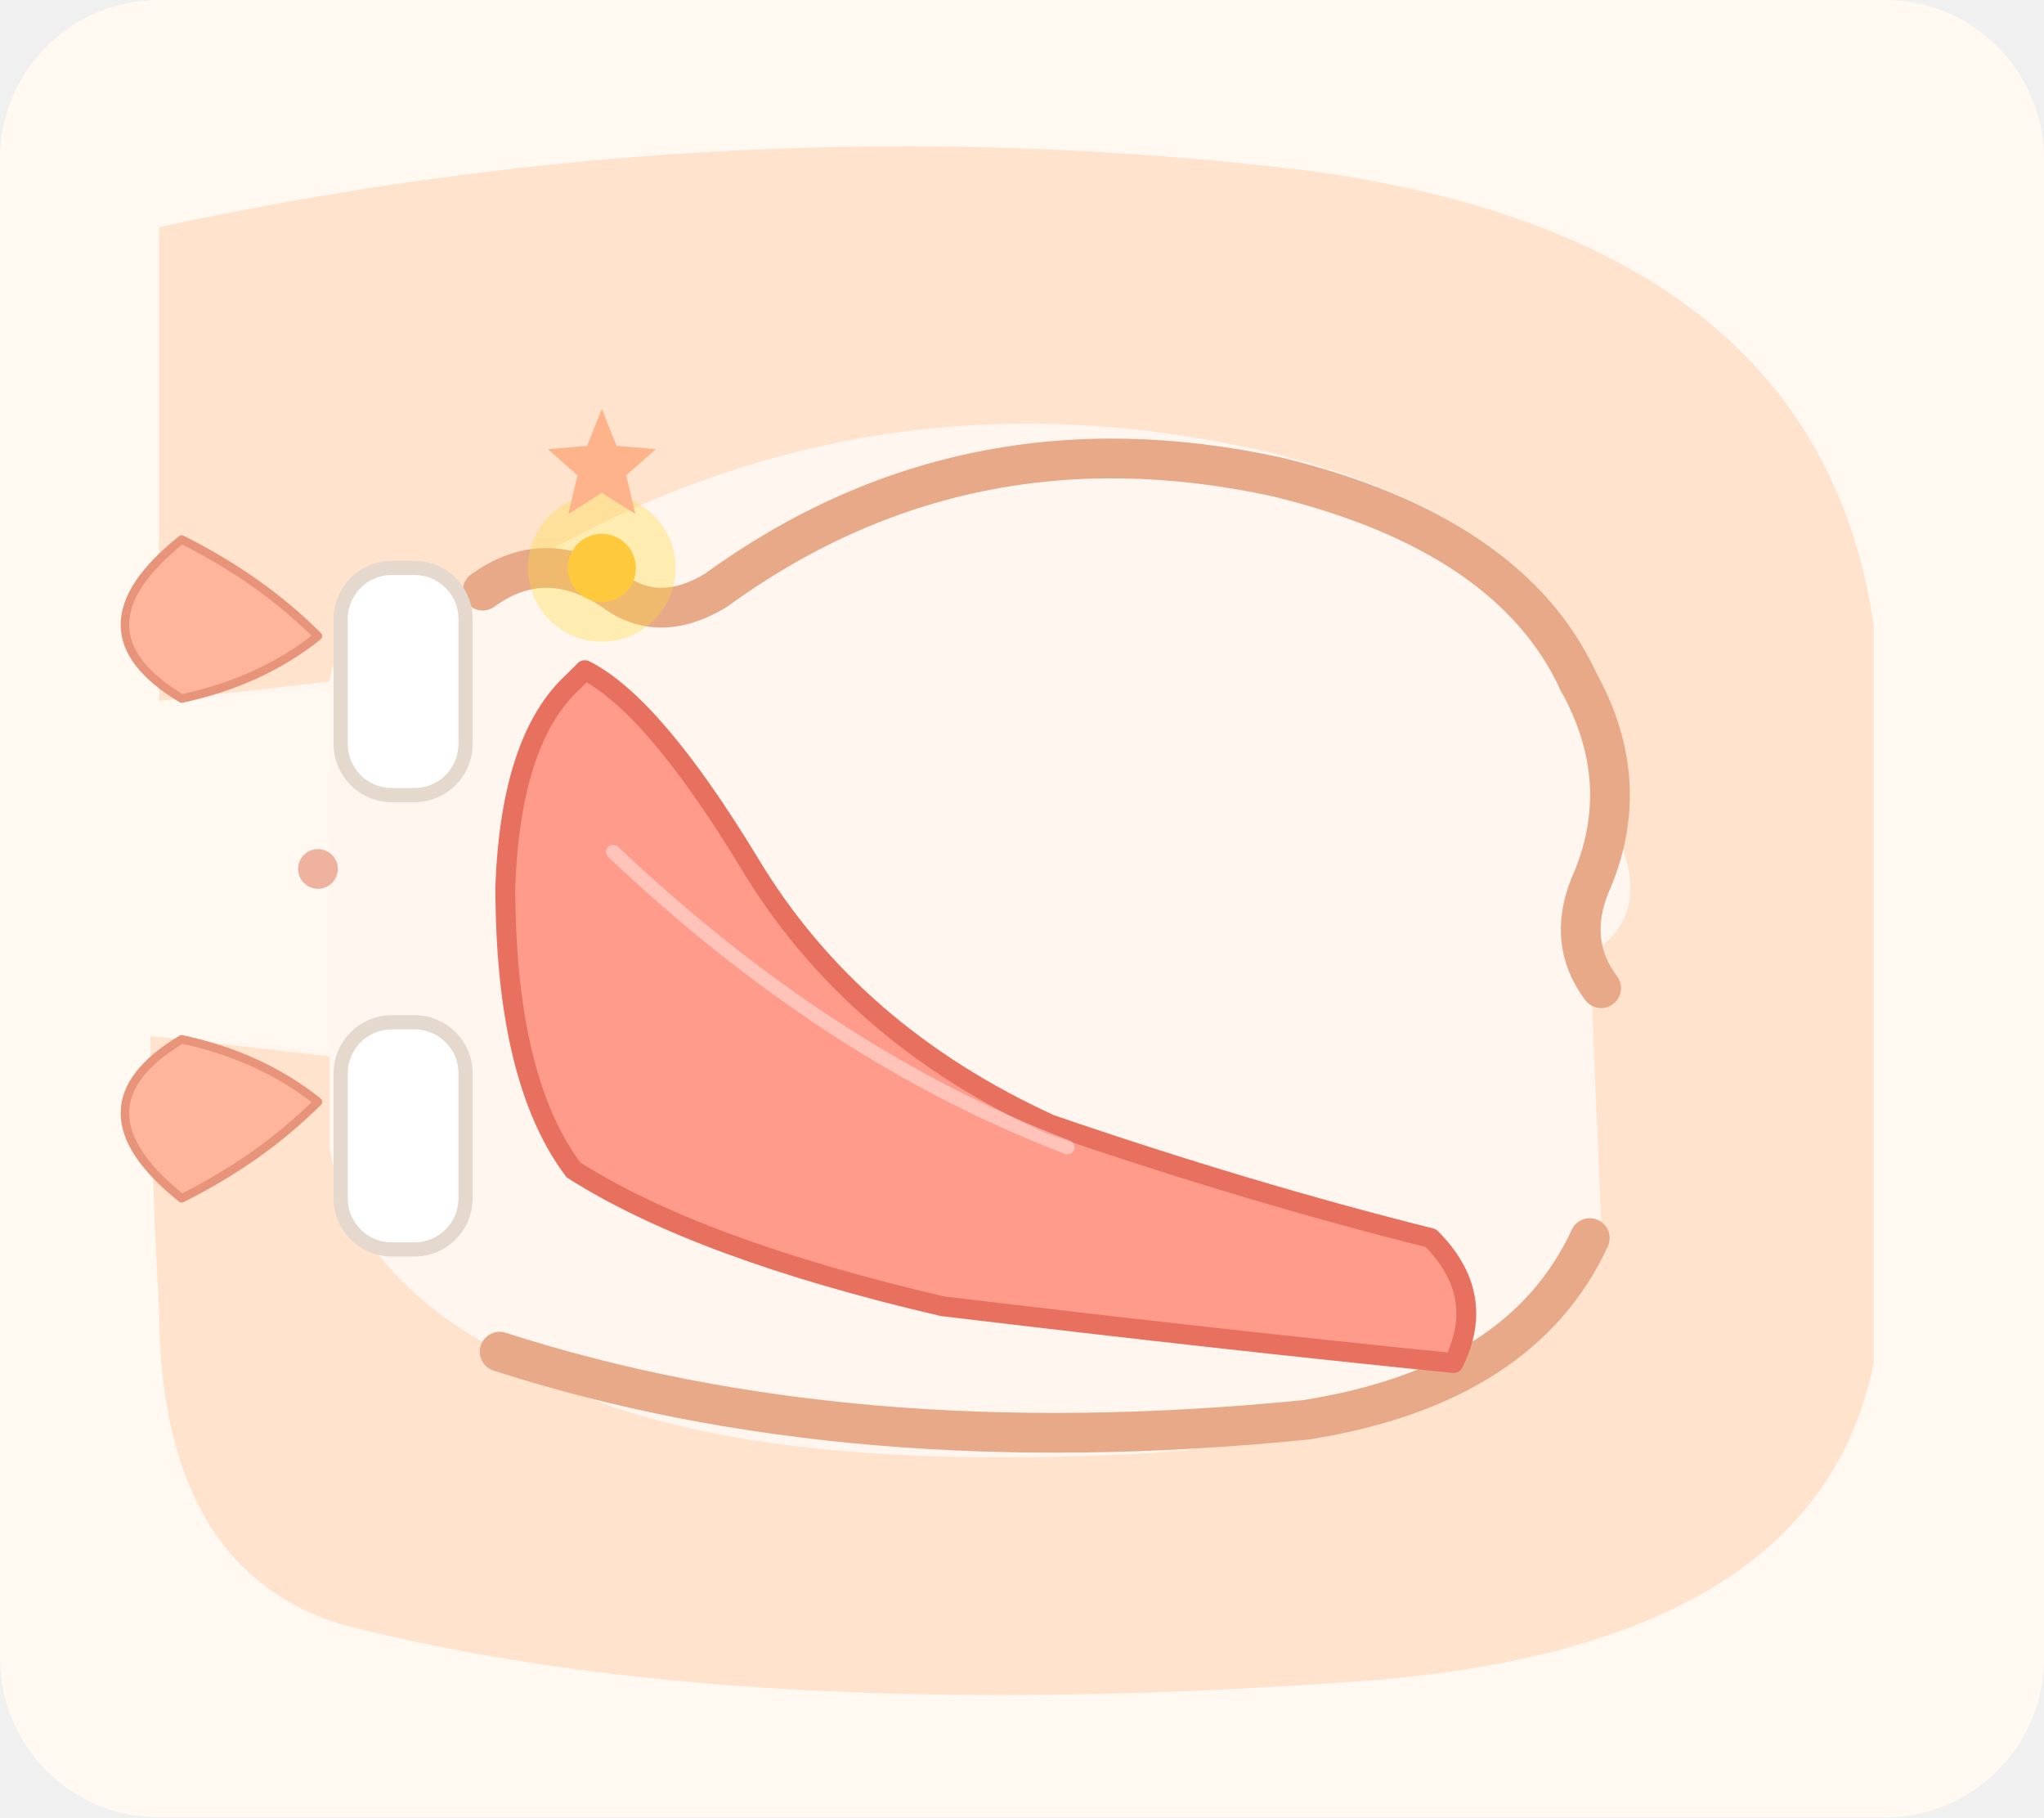
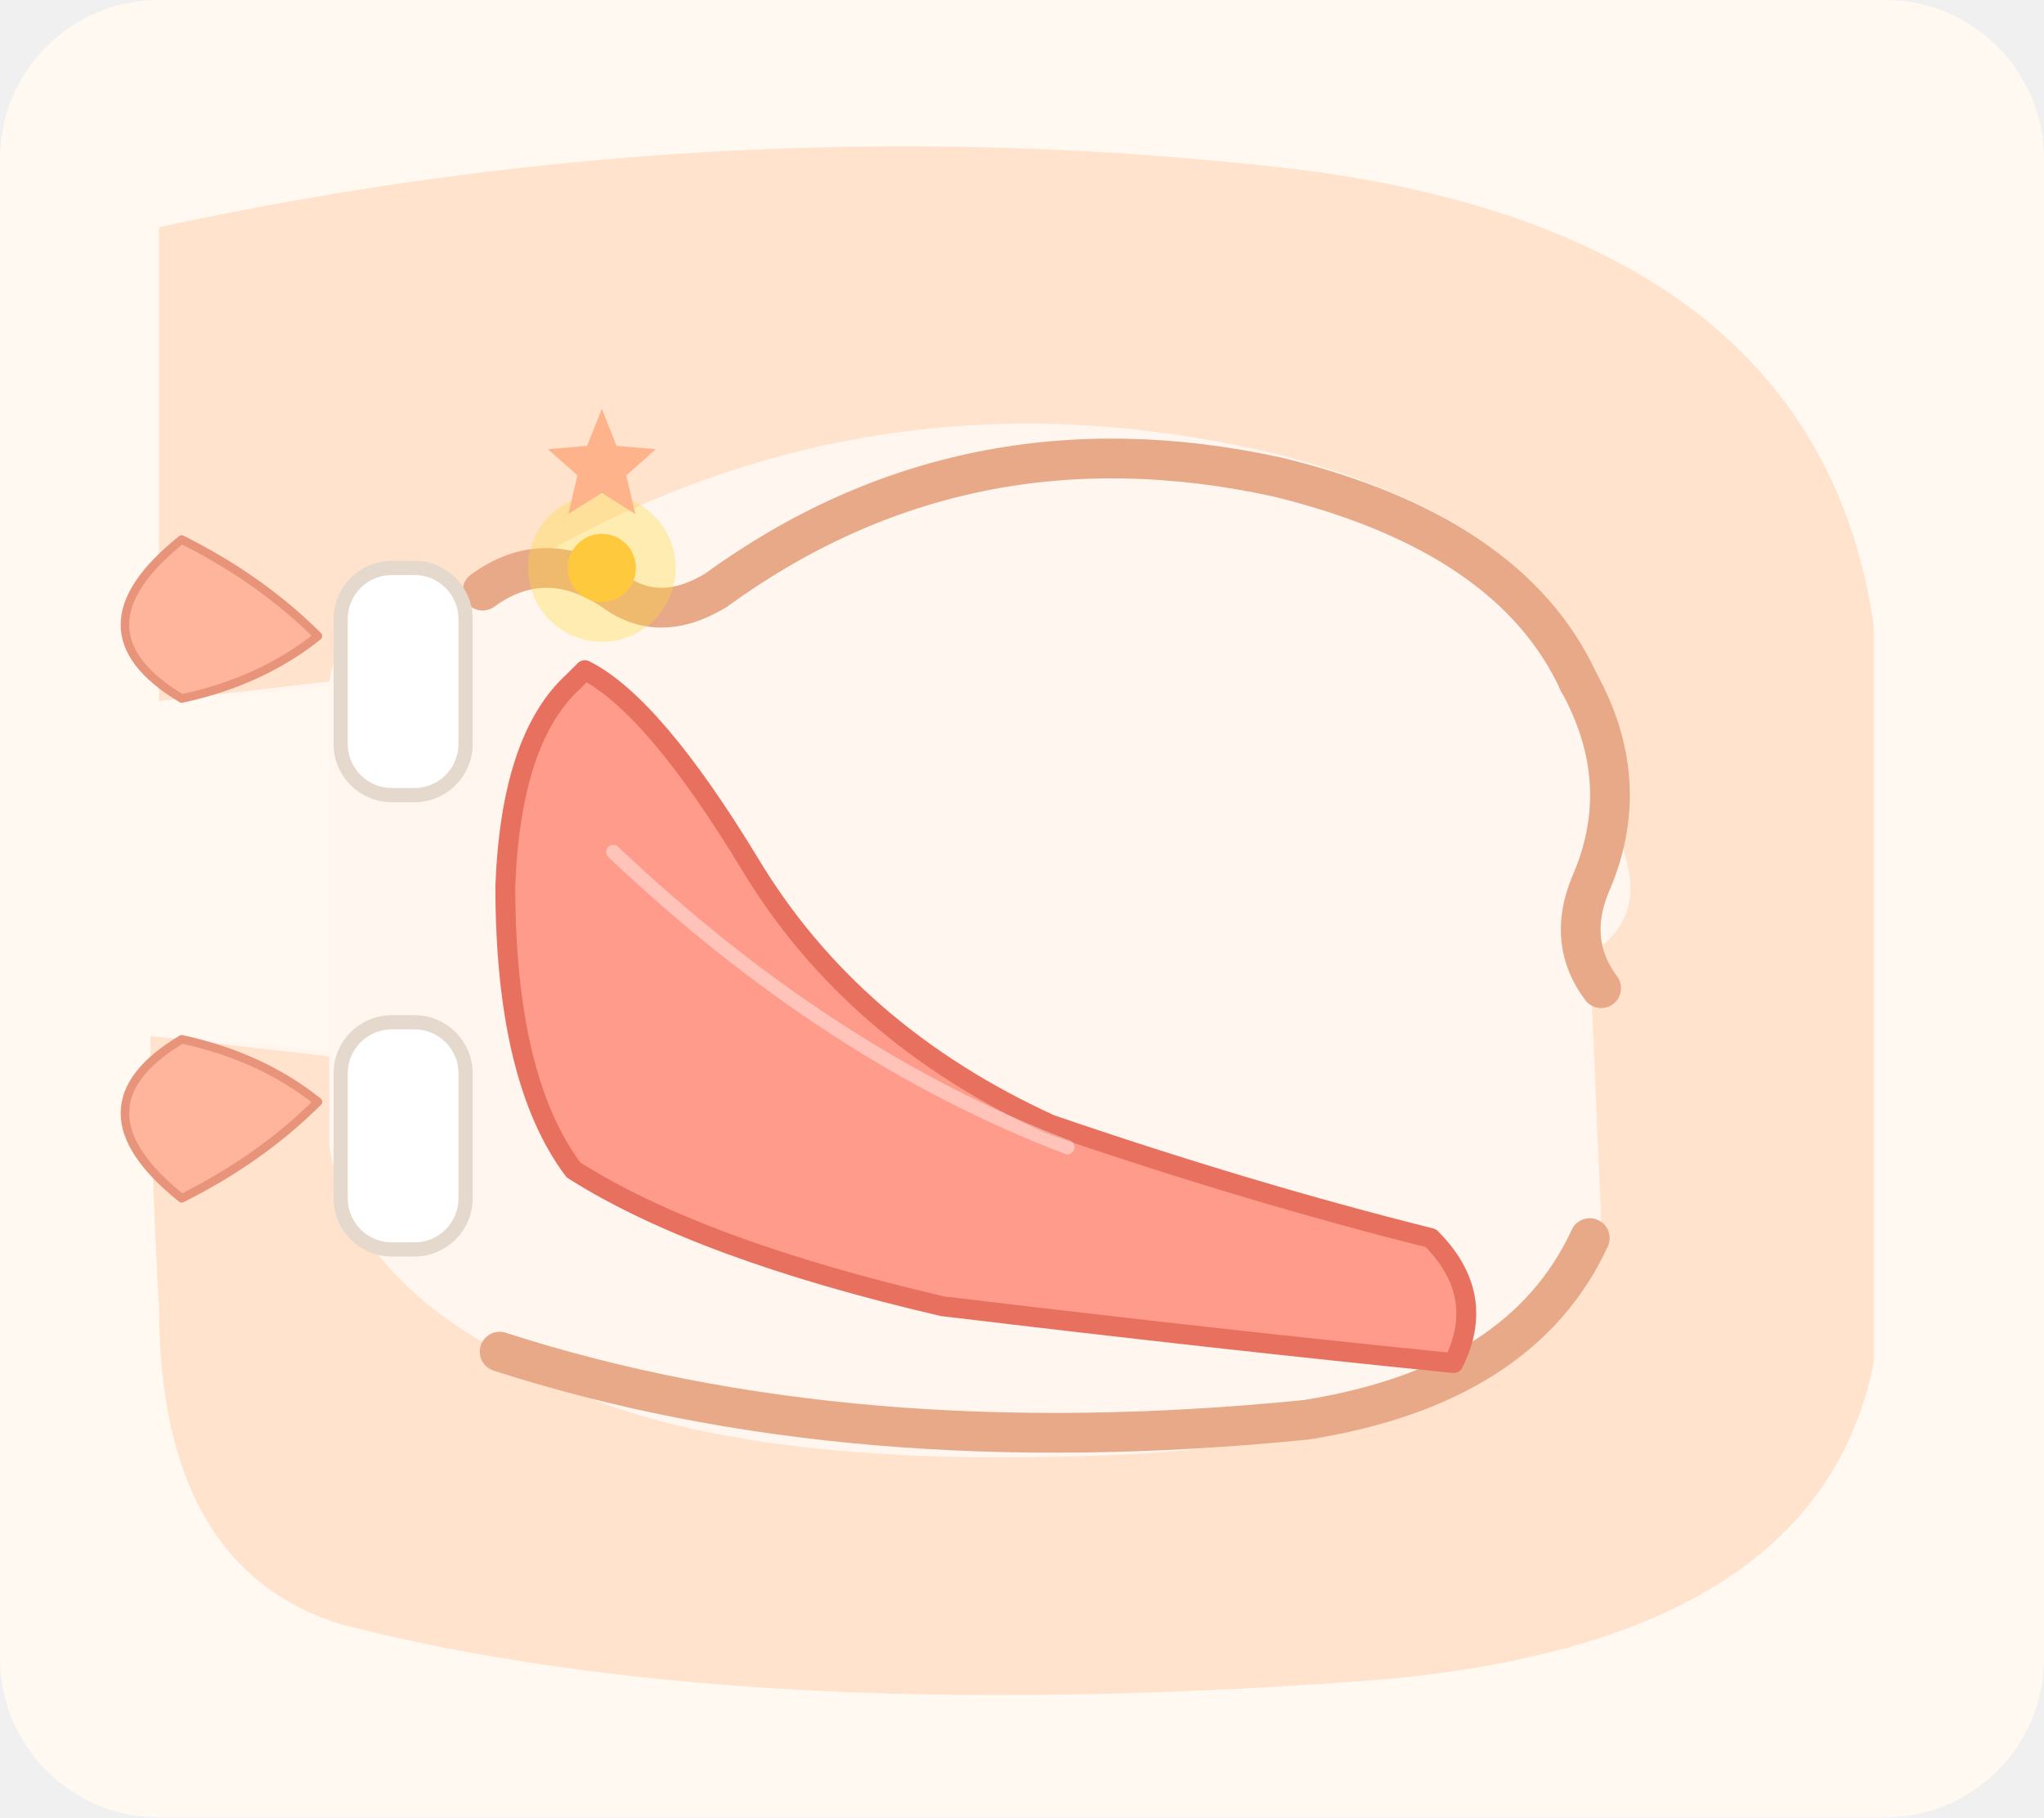
<svg xmlns="http://www.w3.org/2000/svg" viewBox="0 0 360 320" font-family="sans-serif">
  <rect width="360" height="320" rx="28" fill="#FFF9F2" />
  <path d="M 28 40 Q 130 18 230 30 Q 320 42 330 110            L 330 240 Q 320 290 240 296 Q 130 304 60 286            Q 28 276 28 230 Q 25 180 28 130 Z" fill="#FFE3CC" />
  <path d="M 23 124            L 58 120            Q 60 106 85 104            Q 150 62 225 80 Q 272 92 282 122            L 286 150 Q 290 162 280 168            L 282 215 Q 270 252 200 256 Q 120 260 88 238 Q 62 224 58 202            L 58 186            L 23 182 Z" fill="#FFF6F0" />
  <path d="M 0 125            Q 40 123 58 121            L 58 185            Q 40 183 0 181 Z" fill="#FFF9F2" />
  <path d="M 85 104 Q 96 96 108 104 Q 116 110 126 104            Q 170 72 225 84 Q 266 94 278 120" fill="none" stroke="#E8A988" stroke-width="7" stroke-linecap="round" />
  <path d="M 278 120 Q 288 138 280 156 Q 276 166 282 174" fill="none" stroke="#E8A988" stroke-width="7" stroke-linecap="round" />
  <path d="M 88 238 Q 150 258 230 250 Q 268 244 280 218" fill="none" stroke="#E8A988" stroke-width="7" stroke-linecap="round" />
  <rect x="60" y="100" width="22" height="40" rx="9" fill="#FFFFFF" stroke="#E5D8CC" stroke-width="2.5" />
  <rect x="60" y="180" width="22" height="40" rx="9" fill="#FFFFFF" stroke="#E5D8CC" stroke-width="2.5" />
  <path d="M 56 112            Q 46 102 32 95            Q 22 103 22 110            Q 22 117 32 123            Q 46 120 56 112 Z" fill="#FFB59B" stroke="#E8947A" stroke-width="1.5" stroke-linejoin="round" />
  <path d="M 56 194            Q 46 186 32 183            Q 22 189 22 196            Q 22 203 32 211            Q 46 204 56 194 Z" fill="#FFB59B" stroke="#E8947A" stroke-width="1.5" stroke-linejoin="round" />
-   <circle cx="56" cy="153" r="3.5" fill="#E8947A" opacity="0.7" />
  <path d="M 103 118                Q 115 124 132 152                Q 150 182 185 198                Q 220 210 252 218                Q 262 228 256 240                Q 216 236 166 230                Q 123 220 101 206                Q 89 190 89 156                Q 90 130 101 120 Z" fill="#FF9B8A" stroke="#E8705F" stroke-width="3.5" stroke-linejoin="round" />
  <path d="M 108 150 Q 146 186 188 202" fill="none" stroke="#FFFFFF" stroke-width="2.5" opacity="0.4" stroke-linecap="round" />
  <circle cx="106" cy="100" r="13" fill="#FFD93D" opacity="0.35" />
  <circle cx="106" cy="100" r="6" fill="#FFC93D" />
  <path d="M 106 78 l 2.6 6.5 6.9 0.6 -5.2 4.6 1.6 6.8 -5.9 -3.7 -5.9 3.7 1.6 -6.8 -5.2 -4.6 6.9 -0.6 Z" fill="#FFB38A" transform="translate(0,-6)" />
</svg>
